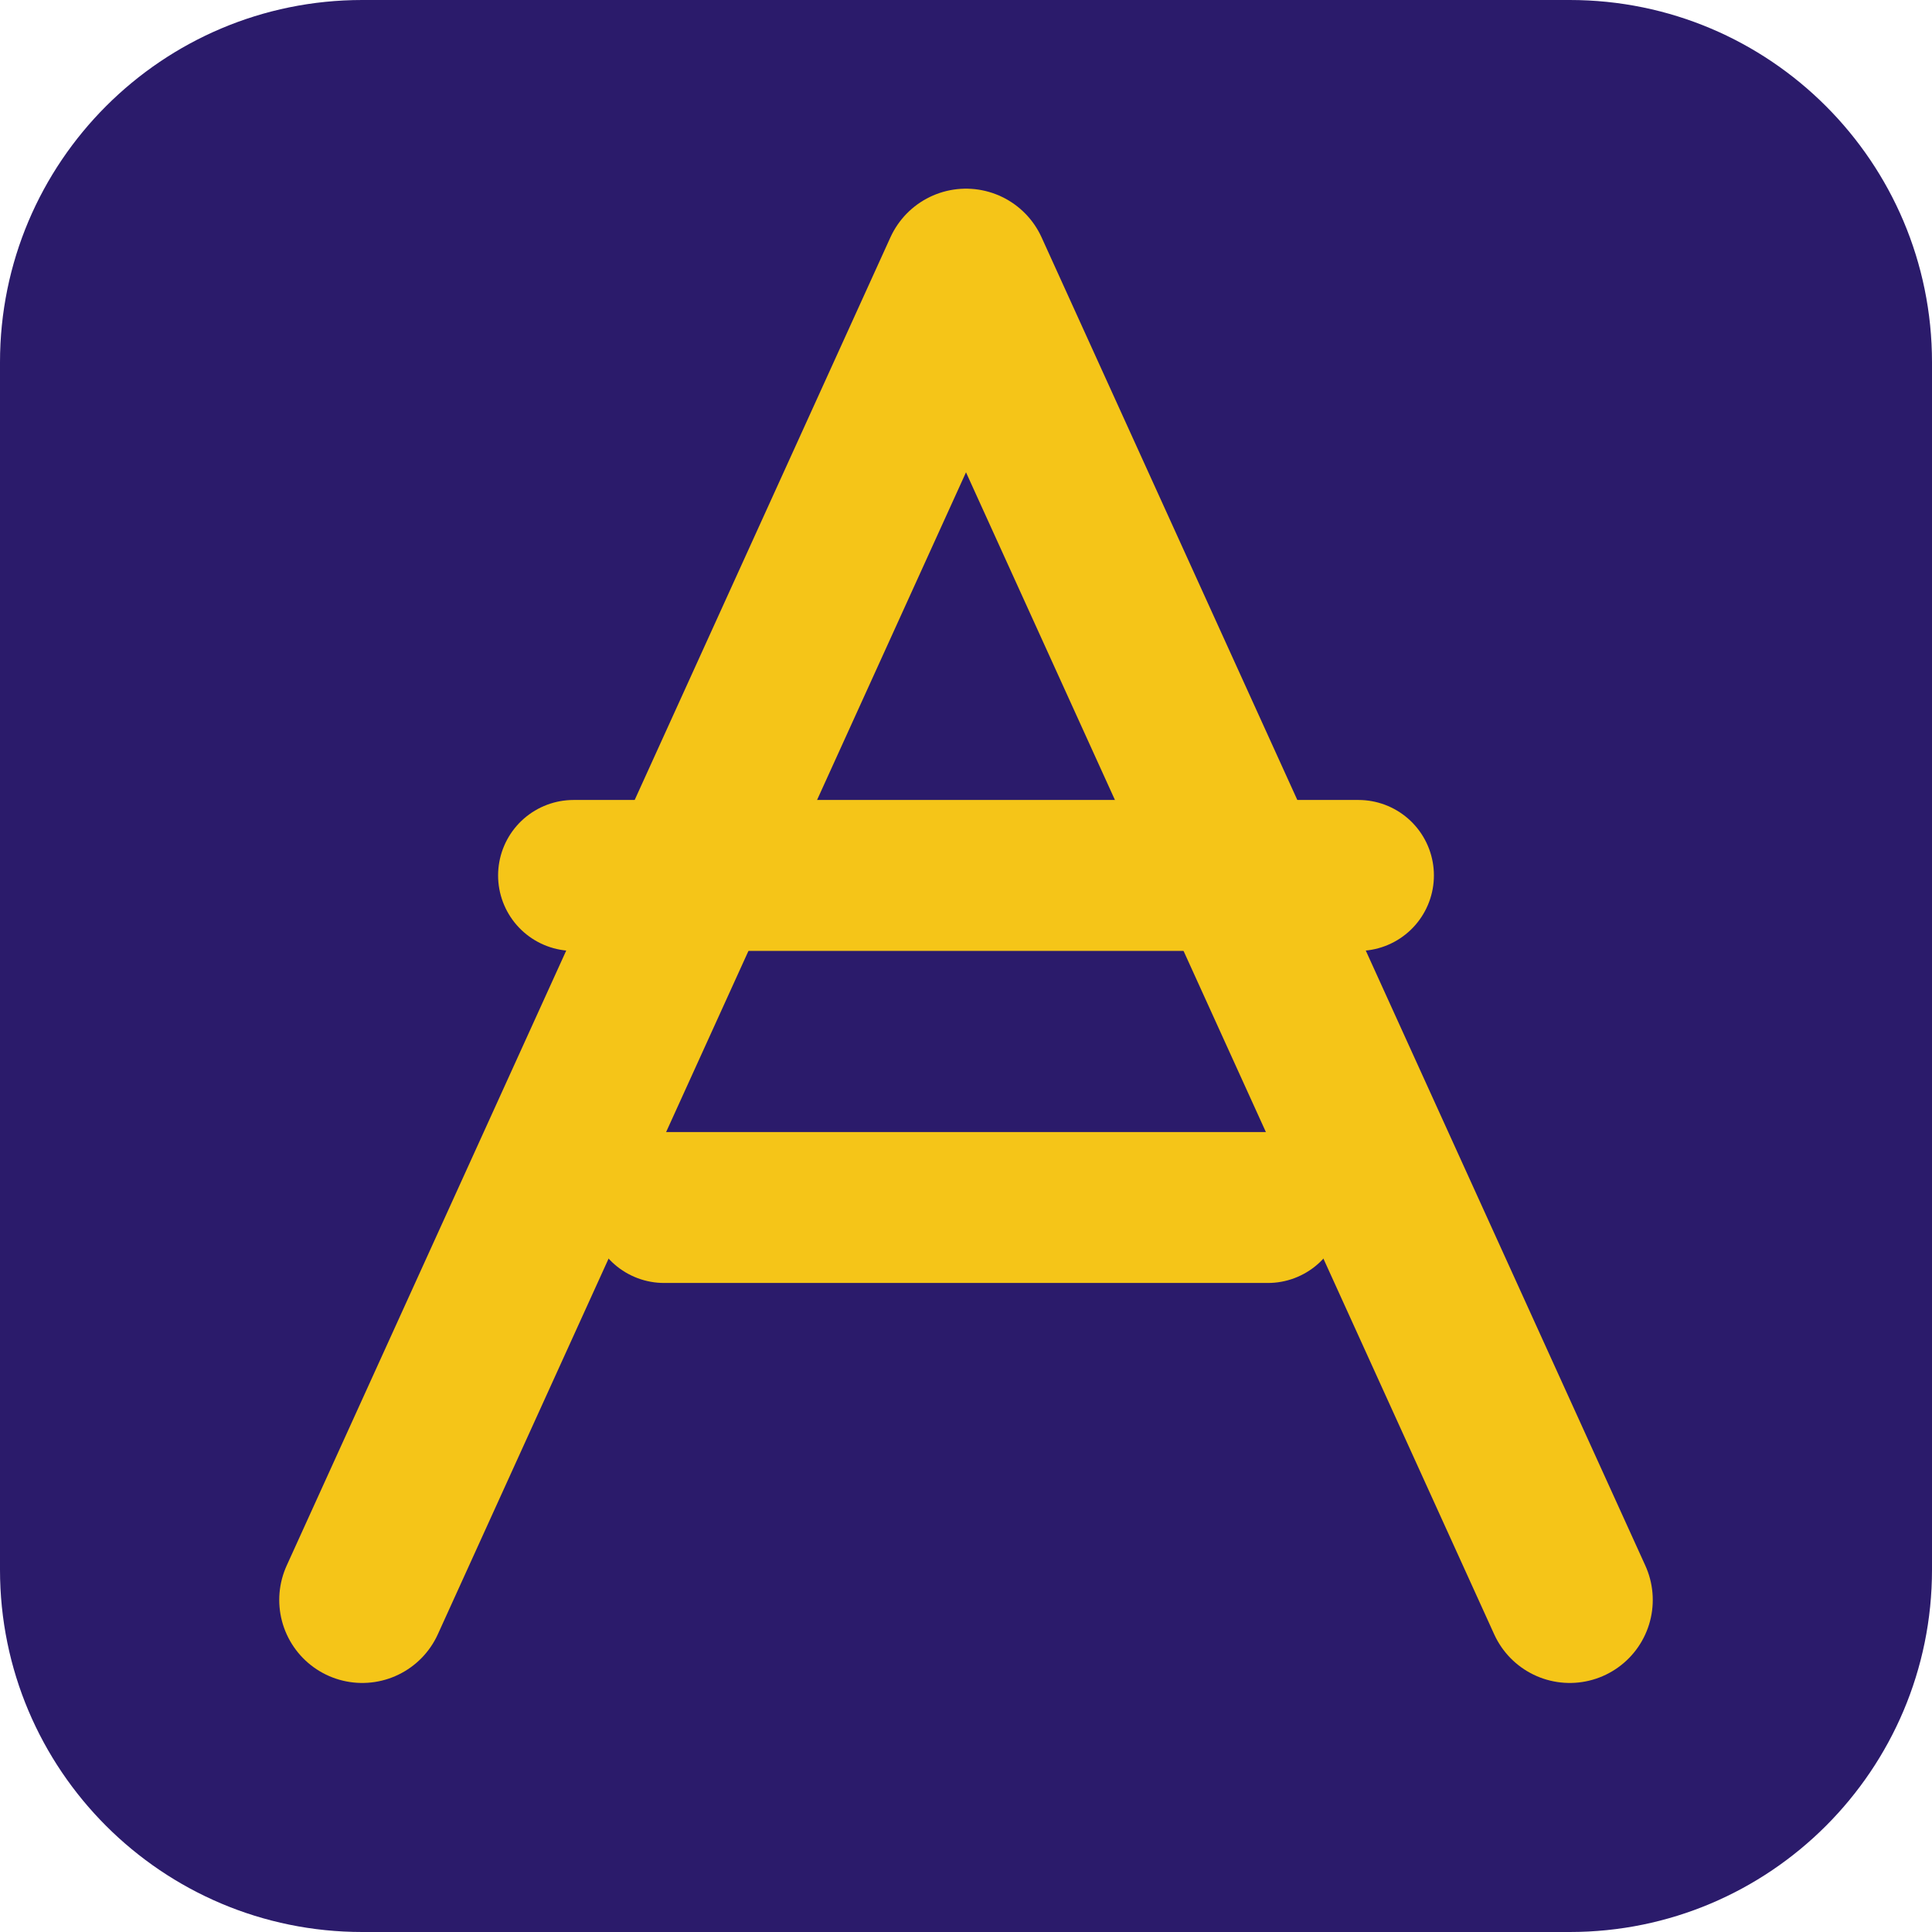
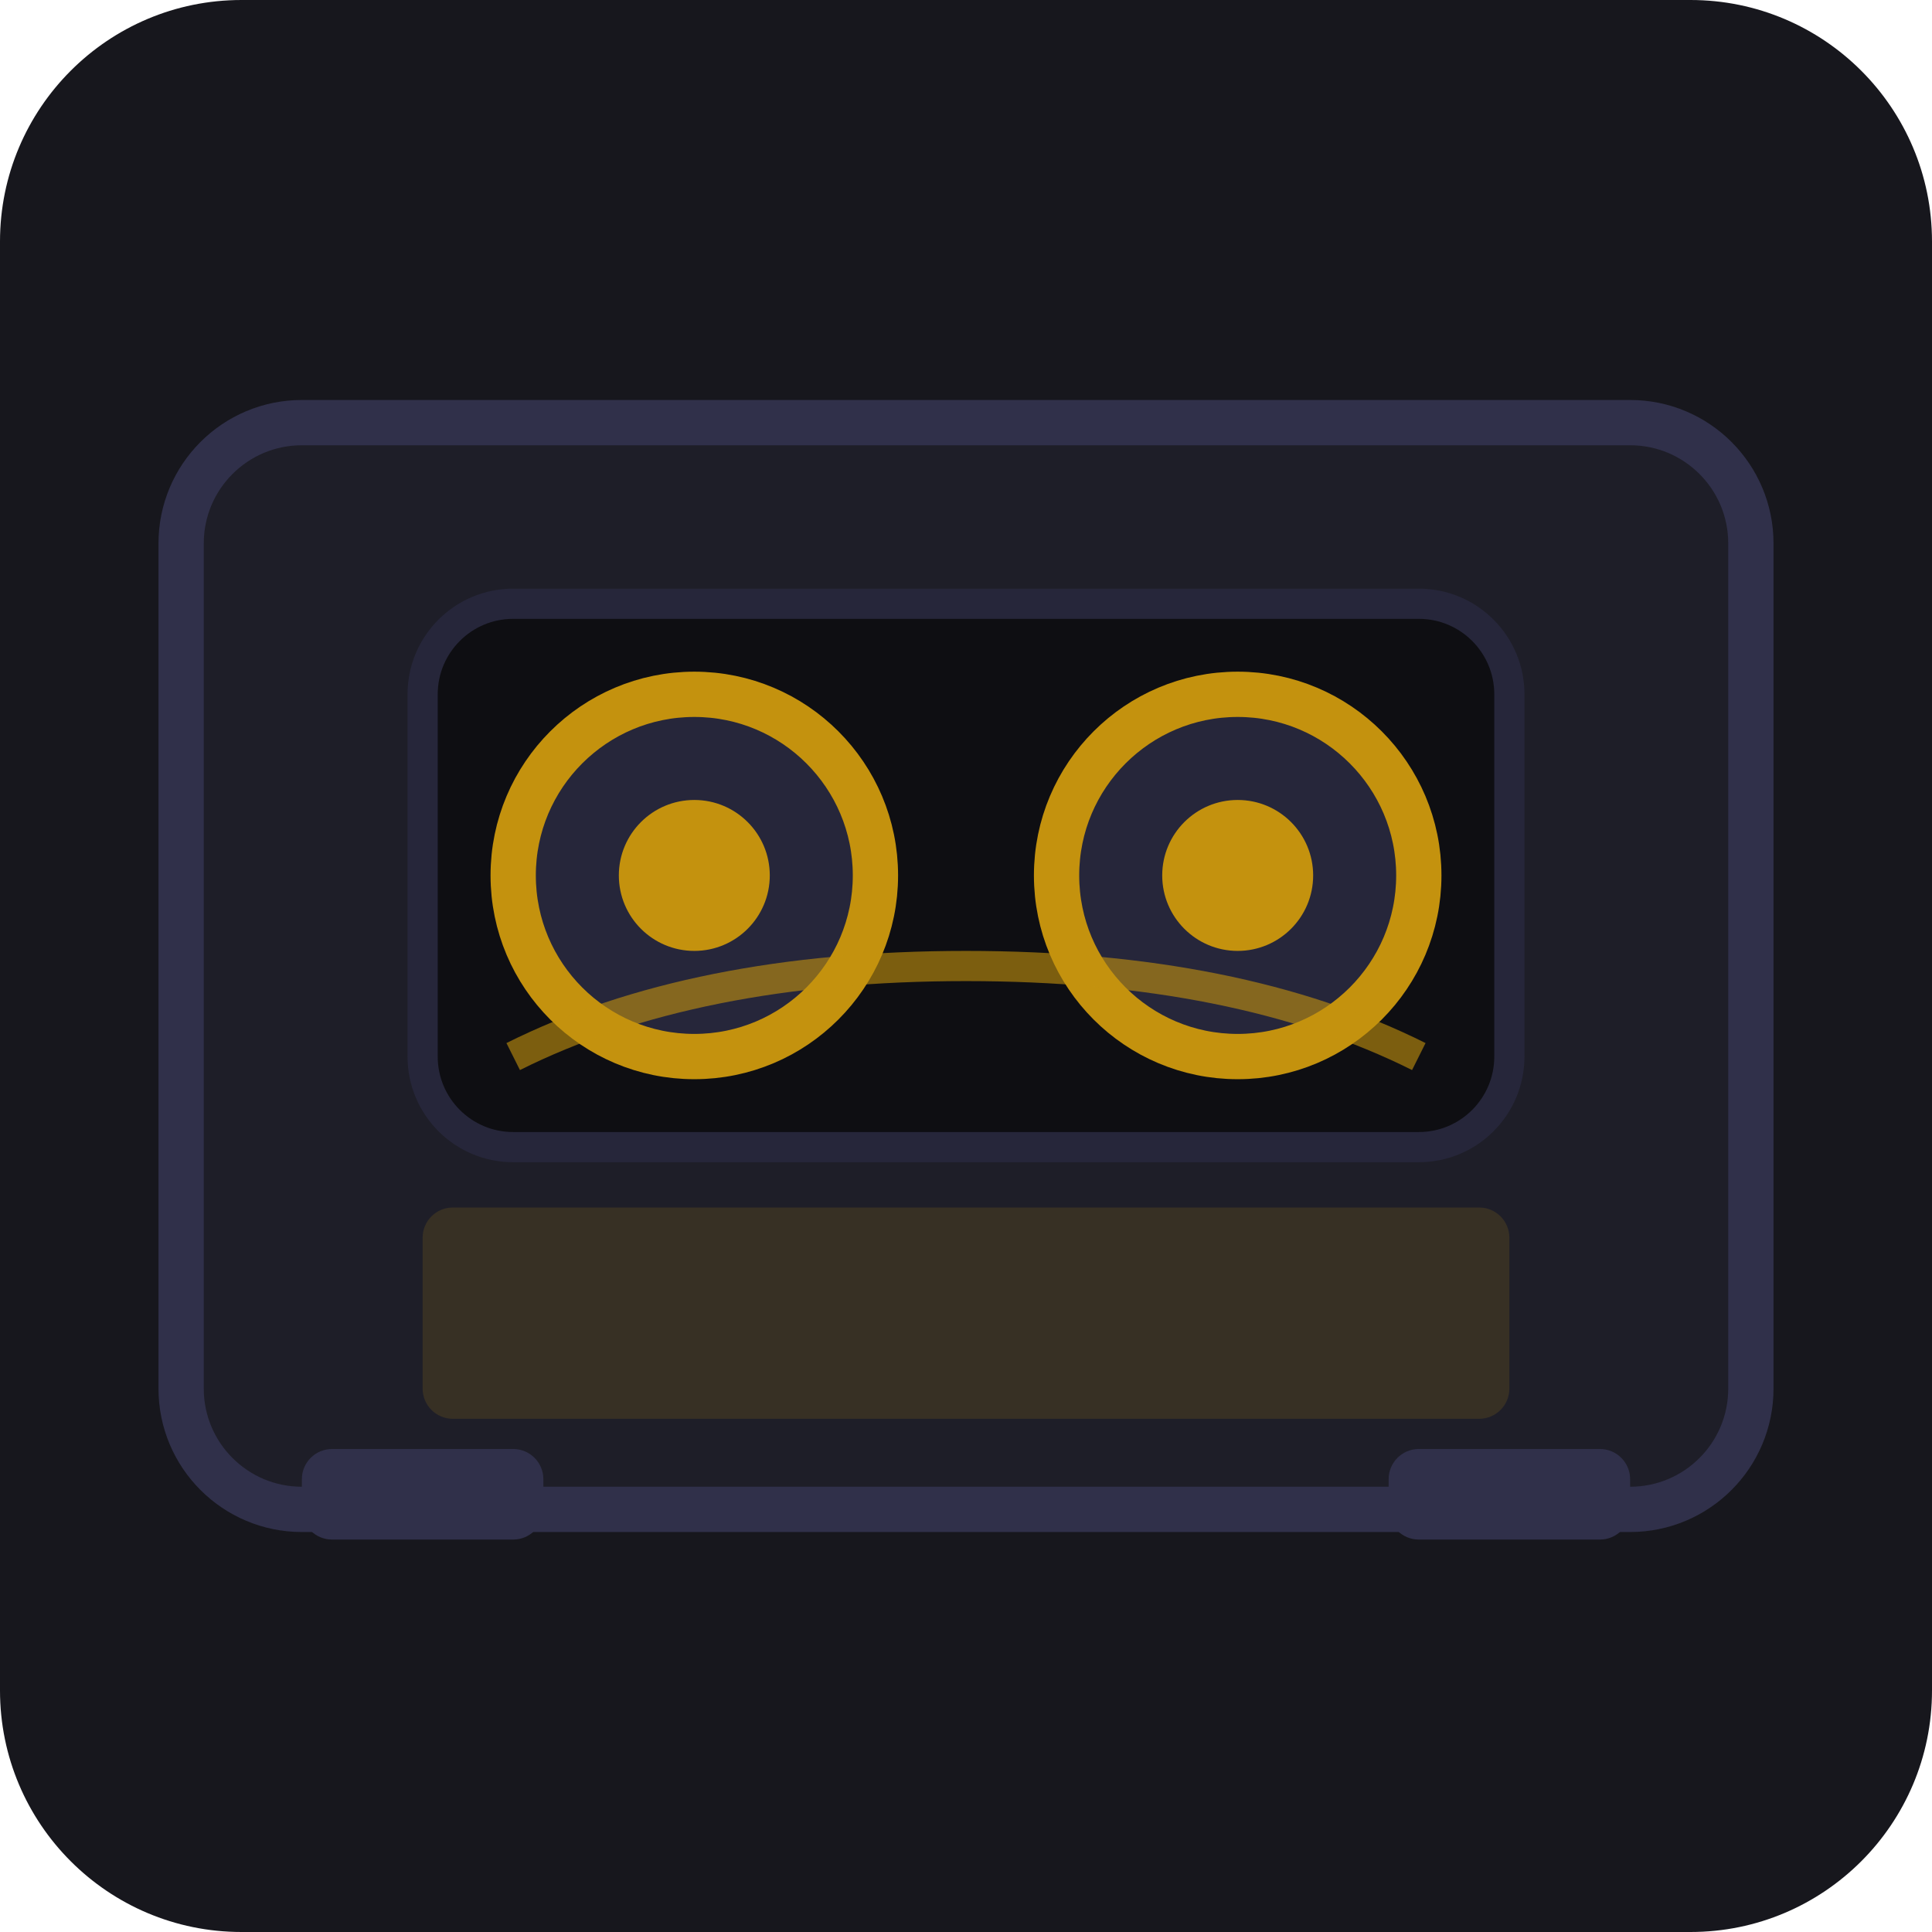
<svg xmlns="http://www.w3.org/2000/svg" viewBox="0 0 64 64">
-   <rect width="64" height="64" rx="12" fill="#2B1B6B" />
-   <path d="M32 9 L52 53 M32 9 L12 53" stroke="#F5C518" stroke-width="5.5" stroke-linecap="round" fill="none" />
-   <line x1="19" y1="29" x2="45" y2="29" stroke="#F5C518" stroke-width="5" stroke-linecap="round" />
-   <line x1="22" y1="40" x2="42" y2="40" stroke="#F5C518" stroke-width="5" stroke-linecap="round" />
+   <rect width="64" height="64" rx="8" fill="#17171d" />
+   <rect x="6" y="14" width="52" height="36" rx="4" fill="#1e1e28" stroke="#30304a" stroke-width="1.5" />
+   <rect x="14" y="20" width="36" height="18" rx="3" fill="#0e0e12" stroke="#26263a" stroke-width="1" />
+   <circle cx="23" cy="29" r="6" fill="#26263a" stroke="#c4920e" stroke-width="1.5" />
+   <circle cx="23" cy="29" r="2.5" fill="#c4920e" />
+   <circle cx="41" cy="29" r="6" fill="#26263a" stroke="#c4920e" stroke-width="1.5" />
+   <circle cx="41" cy="29" r="2.5" fill="#c4920e" />
+   <path d="M17 35 Q23 32 32 32 Q41 32 47 35" stroke="#c4920e" stroke-width="1" fill="none" opacity="0.6" />
+   <rect x="14" y="40" width="36" height="7" rx="1" fill="#c4920e" opacity="0.15" />
+   <rect x="10" y="48" width="8" height="3" rx="1" fill="#30304a" />
+   <rect x="46" y="48" width="8" height="3" rx="1" fill="#30304a" />
</svg>
